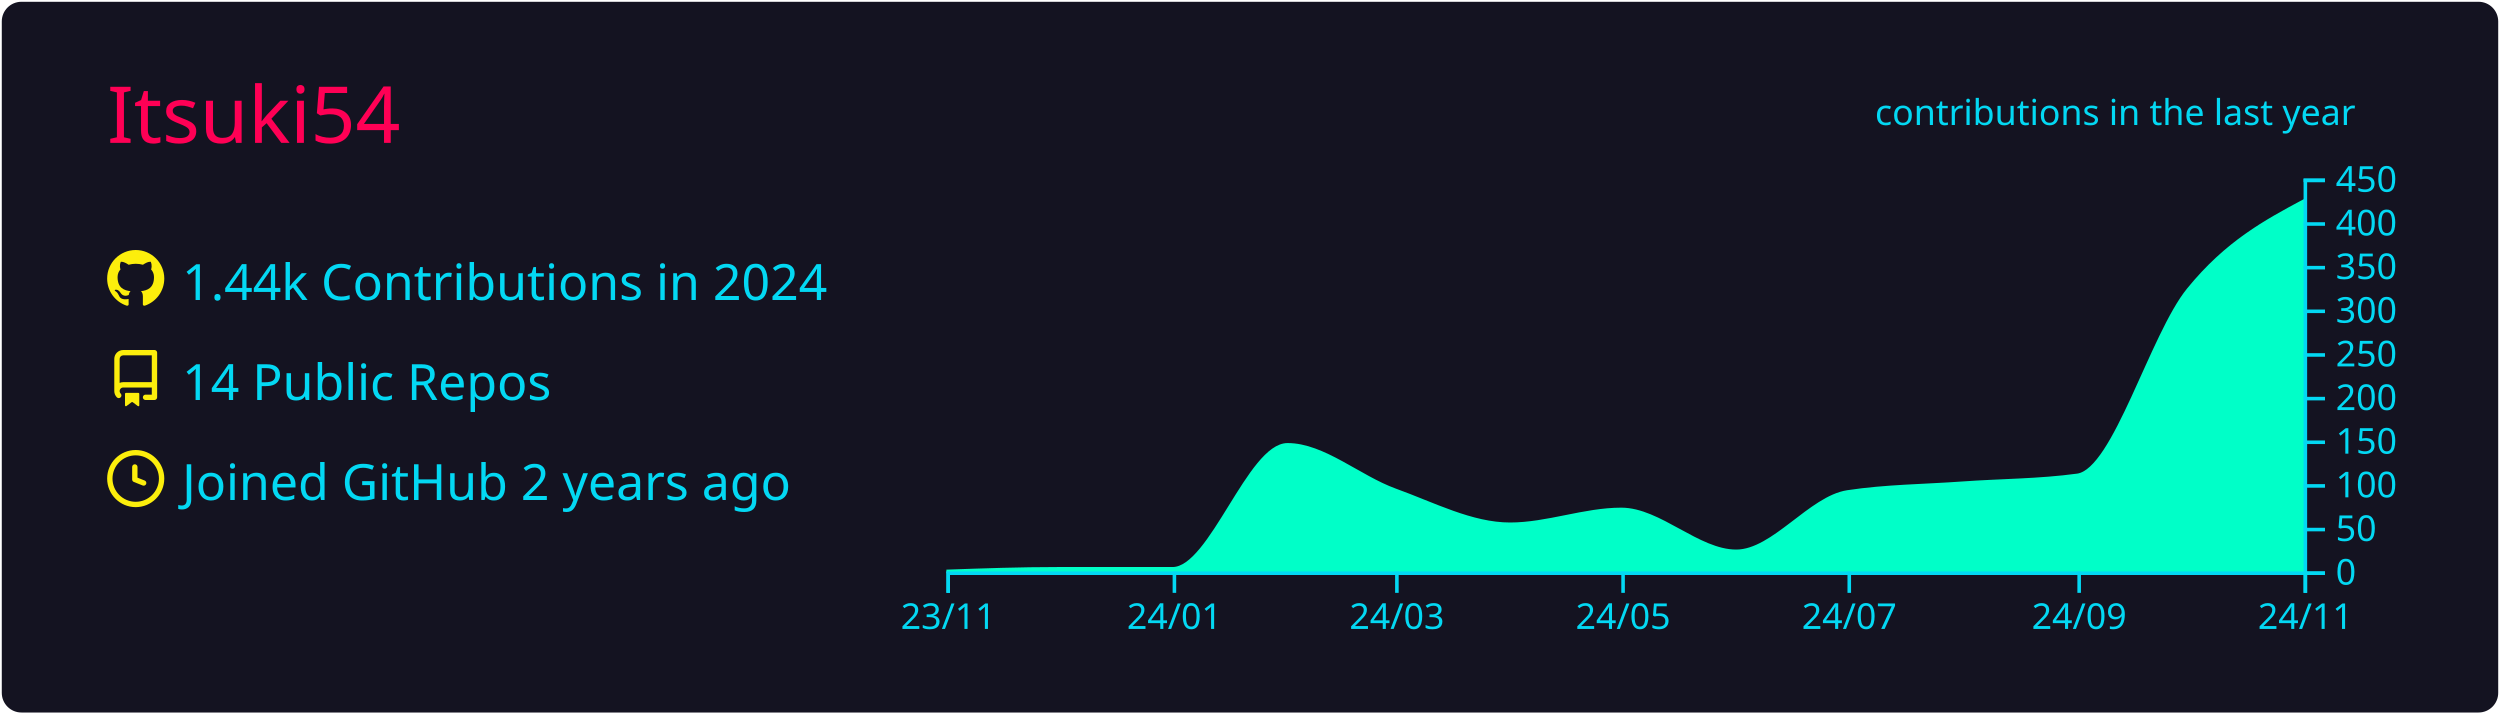
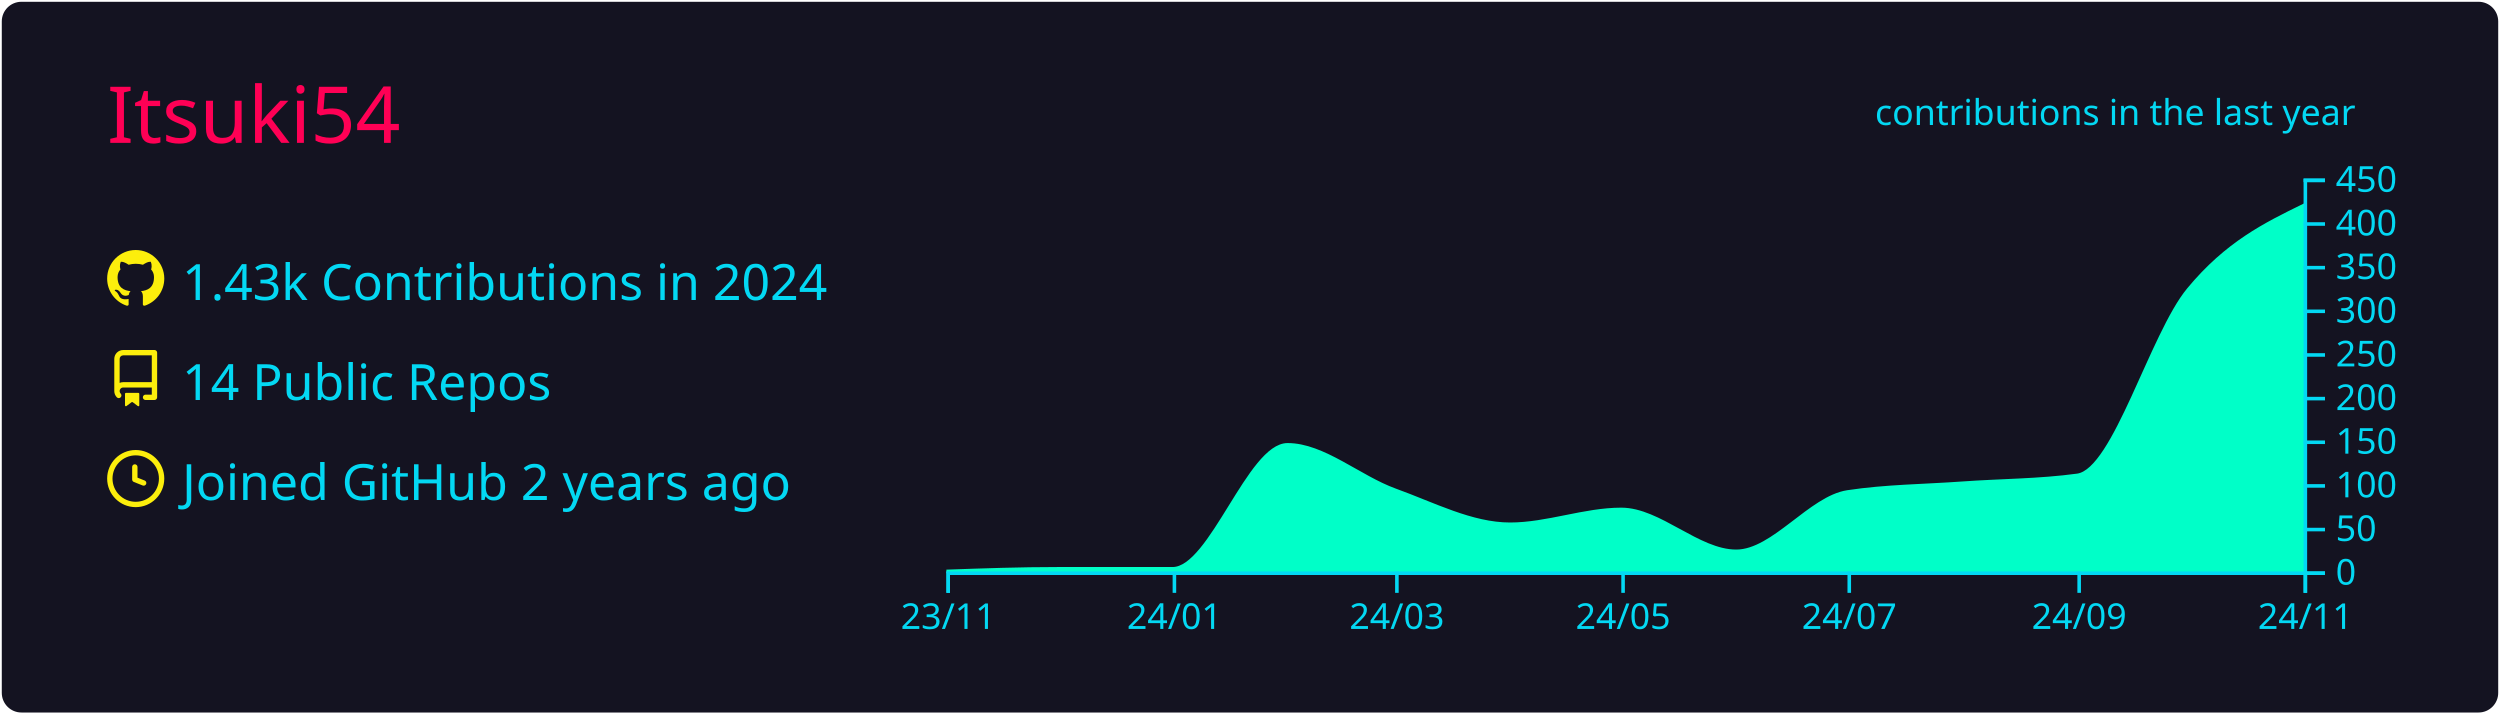
<svg xmlns="http://www.w3.org/2000/svg" width="700" height="200" viewBox="0 0 700 200">
  <style>* {
          font-family: 'Segoe UI', Ubuntu, "Helvetica Neue", Sans-Serif
        }</style>
  <rect x="1" y="1" rx="5" ry="5" height="99%" width="99.714%" stroke="#141321" stroke-width="1" fill="#141321" stroke-opacity="1" />
  <text x="30" y="40" style="font-size: 22px; fill: #ff0055;">Itsuki54</text>
  <g transform="translate(0,40)">
    <g transform="translate(30,30)">
      <g transform="translate(0,0)" width="14" height="14" fill="#fcee0c">
        <path fill-rule="evenodd" d="M8 0C3.58 0 0 3.58 0 8c0 3.54 2.29 6.53 5.47 7.59.4.07.55-.17.55-.38 0-.19-.01-.82-.01-1.49-2.01.37-2.53-.49-2.69-.94-.09-.23-.48-.94-.82-1.13-.28-.15-.68-.52-.01-.53.63-.01 1.08.58 1.23.82.72 1.21 1.87.87 2.33.66.07-.52.28-.87.51-1.07-1.78-.2-3.64-.89-3.64-3.95 0-.87.31-1.59.82-2.15-.08-.2-.36-1.02.08-2.12 0 0 .67-.21 2.2.82.64-.18 1.32-.27 2-.27.68 0 1.36.09 2 .27 1.53-1.04 2.2-.82 2.2-.82.44 1.1.16 1.92.08 2.12.51.56.82 1.27.82 2.15 0 3.07-1.87 3.75-3.65 3.95.29.25.54.73.54 1.48 0 1.07-.01 1.93-.01 2.2 0 .21.15.46.55.38A8.013 8.013 0 0016 8c0-4.42-3.58-8-8-8z" />
      </g>
      <g transform="translate(0,28)" width="14" height="14" fill="#fcee0c">
        <path fill-rule="evenodd" d="M2 2.5A2.5 2.5 0 014.5 0h8.75a.75.75 0 01.75.75v12.5a.75.75 0 01-.75.75h-2.5a.75.75 0 110-1.5h1.75v-2h-8a1 1 0 00-.714 1.7.75.75 0 01-1.072 1.05A2.495 2.495 0 012 11.5v-9zm10.5-1V9h-8c-.356 0-.694.074-1 .208V2.5a1 1 0 011-1h8zM5 12.25v3.25a.25.25 0 00.4.2l1.45-1.087a.25.25 0 01.3 0L8.6 15.7a.25.25 0 00.4-.2v-3.25a.25.25 0 00-.25-.25h-3.5a.25.25 0 00-.25.25z" />
      </g>
      <g transform="translate(0,56)" width="14" height="14" fill="#fcee0c">
        <path fill-rule="evenodd" d="M1.5 8a6.5 6.5 0 1113 0 6.5 6.5 0 01-13 0zM8 0a8 8 0 100 16A8 8 0 008 0zm.5 4.75a.75.75 0 00-1.5 0v3.5a.75.75 0 00.471.696l2.5 1a.75.75 0 00.557-1.392L8.5 7.742V4.75z" />
      </g>
-       <text x="21" y="14" style="fill: #03d8f3; font-size: 14px;">1.44k Contributions in 2024</text>
+       <text x="21" y="14" style="fill: #03d8f3; font-size: 14px;">1.43k Contributions in 2024</text>
      <text x="21" y="42" style="fill: #03d8f3; font-size: 14px;">14 Public Repos</text>
      <text x="21" y="70" style="fill: #03d8f3; font-size: 14px;">Joined GitHub 2 years ago</text>
    </g>
    <g color="#00ffc8" transform="translate(295,10)">
-       <path transform="translate(-30,0)" stroke="#00ffc8" fill="#00ffc8" opacity="1" d="M0,110C10.383,109.633,20.765,109.267,31.148,109.267C41.876,109.267,52.605,109.267,63.333,109.267C74.062,109.267,84.791,74.556,95.519,74.556C105.556,74.556,115.592,83.641,125.628,87.267C136.357,91.143,147.086,96.8,157.814,96.8C168.197,96.8,178.579,92.644,188.962,92.644C199.69,92.644,210.419,104.378,221.148,104.378C231.53,104.378,241.913,89.333,252.295,87.756C263.024,86.126,273.752,86.085,284.481,85.311C295.209,84.537,305.938,84.578,316.667,83.111C327.049,81.692,337.432,43.781,347.814,31.044C358.543,17.883,369.271,12.119,380,6.356L380,110C369.271,110,358.543,110,347.814,110C337.432,110,327.049,110,316.667,110C305.938,110,295.209,110,284.481,110C273.752,110,263.024,110,252.295,110C241.913,110,231.53,110,221.148,110C210.419,110,199.69,110,188.962,110C178.579,110,168.197,110,157.814,110C147.086,110,136.357,110,125.628,110C115.592,110,105.556,110,95.519,110C84.791,110,74.062,110,63.333,110C52.605,110,41.876,110,31.148,110C20.765,110,10.383,110,0,110Z" />
+       <path transform="translate(-30,0)" stroke="#00ffc8" fill="#00ffc8" opacity="1" d="M0,110C10.383,109.633,20.765,109.267,31.148,109.267C41.876,109.267,52.605,109.267,63.333,109.267C74.062,109.267,84.791,74.556,95.519,74.556C105.556,74.556,115.592,83.641,125.628,87.267C136.357,91.143,147.086,96.8,157.814,96.8C168.197,96.8,178.579,92.644,188.962,92.644C199.69,92.644,210.419,104.378,221.148,104.378C231.53,104.378,241.913,89.333,252.295,87.756C263.024,86.126,273.752,86.085,284.481,85.311C295.209,84.537,305.938,84.578,316.667,83.111C327.049,81.692,337.432,43.587,347.814,31.044C358.543,18.083,369.271,12.831,380,7.578L380,110C369.271,110,358.543,110,347.814,110C337.432,110,327.049,110,316.667,110C305.938,110,295.209,110,284.481,110C273.752,110,263.024,110,252.295,110C241.913,110,231.53,110,221.148,110C210.419,110,199.69,110,188.962,110C178.579,110,168.197,110,157.814,110C147.086,110,136.357,110,125.628,110C115.592,110,105.556,110,95.519,110C84.791,110,74.062,110,63.333,110C52.605,110,41.876,110,31.148,110C20.765,110,10.383,110,0,110Z" />
      <g color="#03d8f3" transform="translate(-30,110)" fill="none" font-size="10" font-family="sans-serif" text-anchor="middle">
        <path class="domain" stroke="currentColor" d="M0.5,6V0.5H380.5V6" />
        <g class="tick" opacity="1" transform="translate(0.5,0)">
          <line stroke="currentColor" y2="6" />
          <text fill="currentColor" y="9" dy="0.71em">23/11</text>
        </g>
        <g class="tick" opacity="1" transform="translate(63.83333,0)">
          <line stroke="currentColor" y2="6" />
          <text fill="currentColor" y="9" dy="0.71em">24/01</text>
        </g>
        <g class="tick" opacity="1" transform="translate(126.1284,0)">
          <line stroke="currentColor" y2="6" />
          <text fill="currentColor" y="9" dy="0.71em">24/03</text>
        </g>
        <g class="tick" opacity="1" transform="translate(189.4617,0)">
          <line stroke="currentColor" y2="6" />
          <text fill="currentColor" y="9" dy="0.71em">24/05</text>
        </g>
        <g class="tick" opacity="1" transform="translate(252.7951,0)">
          <line stroke="currentColor" y2="6" />
          <text fill="currentColor" y="9" dy="0.71em">24/07</text>
        </g>
        <g class="tick" opacity="1" transform="translate(317.1667,0)">
          <line stroke="currentColor" y2="6" />
          <text fill="currentColor" y="9" dy="0.71em">24/09</text>
        </g>
        <g class="tick" opacity="1" transform="translate(380.5,0)">
          <line stroke="currentColor" y2="6" />
          <text fill="currentColor" y="9" dy="0.71em">24/11</text>
        </g>
      </g>
      <g color="#03d8f3" transform="translate(350,0)" fill="none" font-size="10" font-family="sans-serif" text-anchor="start">
        <path class="domain" stroke="currentColor" d="M6,110.5H0.5V0.5H6" />
        <g class="tick" opacity="1" transform="translate(0,110.5)">
          <line stroke="currentColor" x2="6" />
          <text fill="currentColor" x="9" dy="0.32em">0</text>
        </g>
        <g class="tick" opacity="1" transform="translate(0,98.27778)">
          <line stroke="currentColor" x2="6" />
          <text fill="currentColor" x="9" dy="0.32em">50</text>
        </g>
        <g class="tick" opacity="1" transform="translate(0,86.05556)">
          <line stroke="currentColor" x2="6" />
          <text fill="currentColor" x="9" dy="0.32em">100</text>
        </g>
        <g class="tick" opacity="1" transform="translate(0,73.83333)">
          <line stroke="currentColor" x2="6" />
          <text fill="currentColor" x="9" dy="0.32em">150</text>
        </g>
        <g class="tick" opacity="1" transform="translate(0,61.61111)">
          <line stroke="currentColor" x2="6" />
          <text fill="currentColor" x="9" dy="0.32em">200</text>
        </g>
        <g class="tick" opacity="1" transform="translate(0,49.38889)">
          <line stroke="currentColor" x2="6" />
          <text fill="currentColor" x="9" dy="0.32em">250</text>
        </g>
        <g class="tick" opacity="1" transform="translate(0,37.16667)">
          <line stroke="currentColor" x2="6" />
          <text fill="currentColor" x="9" dy="0.32em">300</text>
        </g>
        <g class="tick" opacity="1" transform="translate(0,24.94444)">
          <line stroke="currentColor" x2="6" />
          <text fill="currentColor" x="9" dy="0.32em">350</text>
        </g>
        <g class="tick" opacity="1" transform="translate(0,12.72222)">
          <line stroke="currentColor" x2="6" />
          <text fill="currentColor" x="9" dy="0.32em">400</text>
        </g>
        <g class="tick" opacity="1" transform="translate(0,0.5)">
          <line stroke="currentColor" x2="6" />
          <text fill="currentColor" x="9" dy="0.32em">450</text>
        </g>
      </g>
      <g>
        <text y="-15" x="230" style="fill: #03d8f3; font-size: 10px;">contributions in the last year</text>
      </g>
    </g>
  </g>
</svg>
